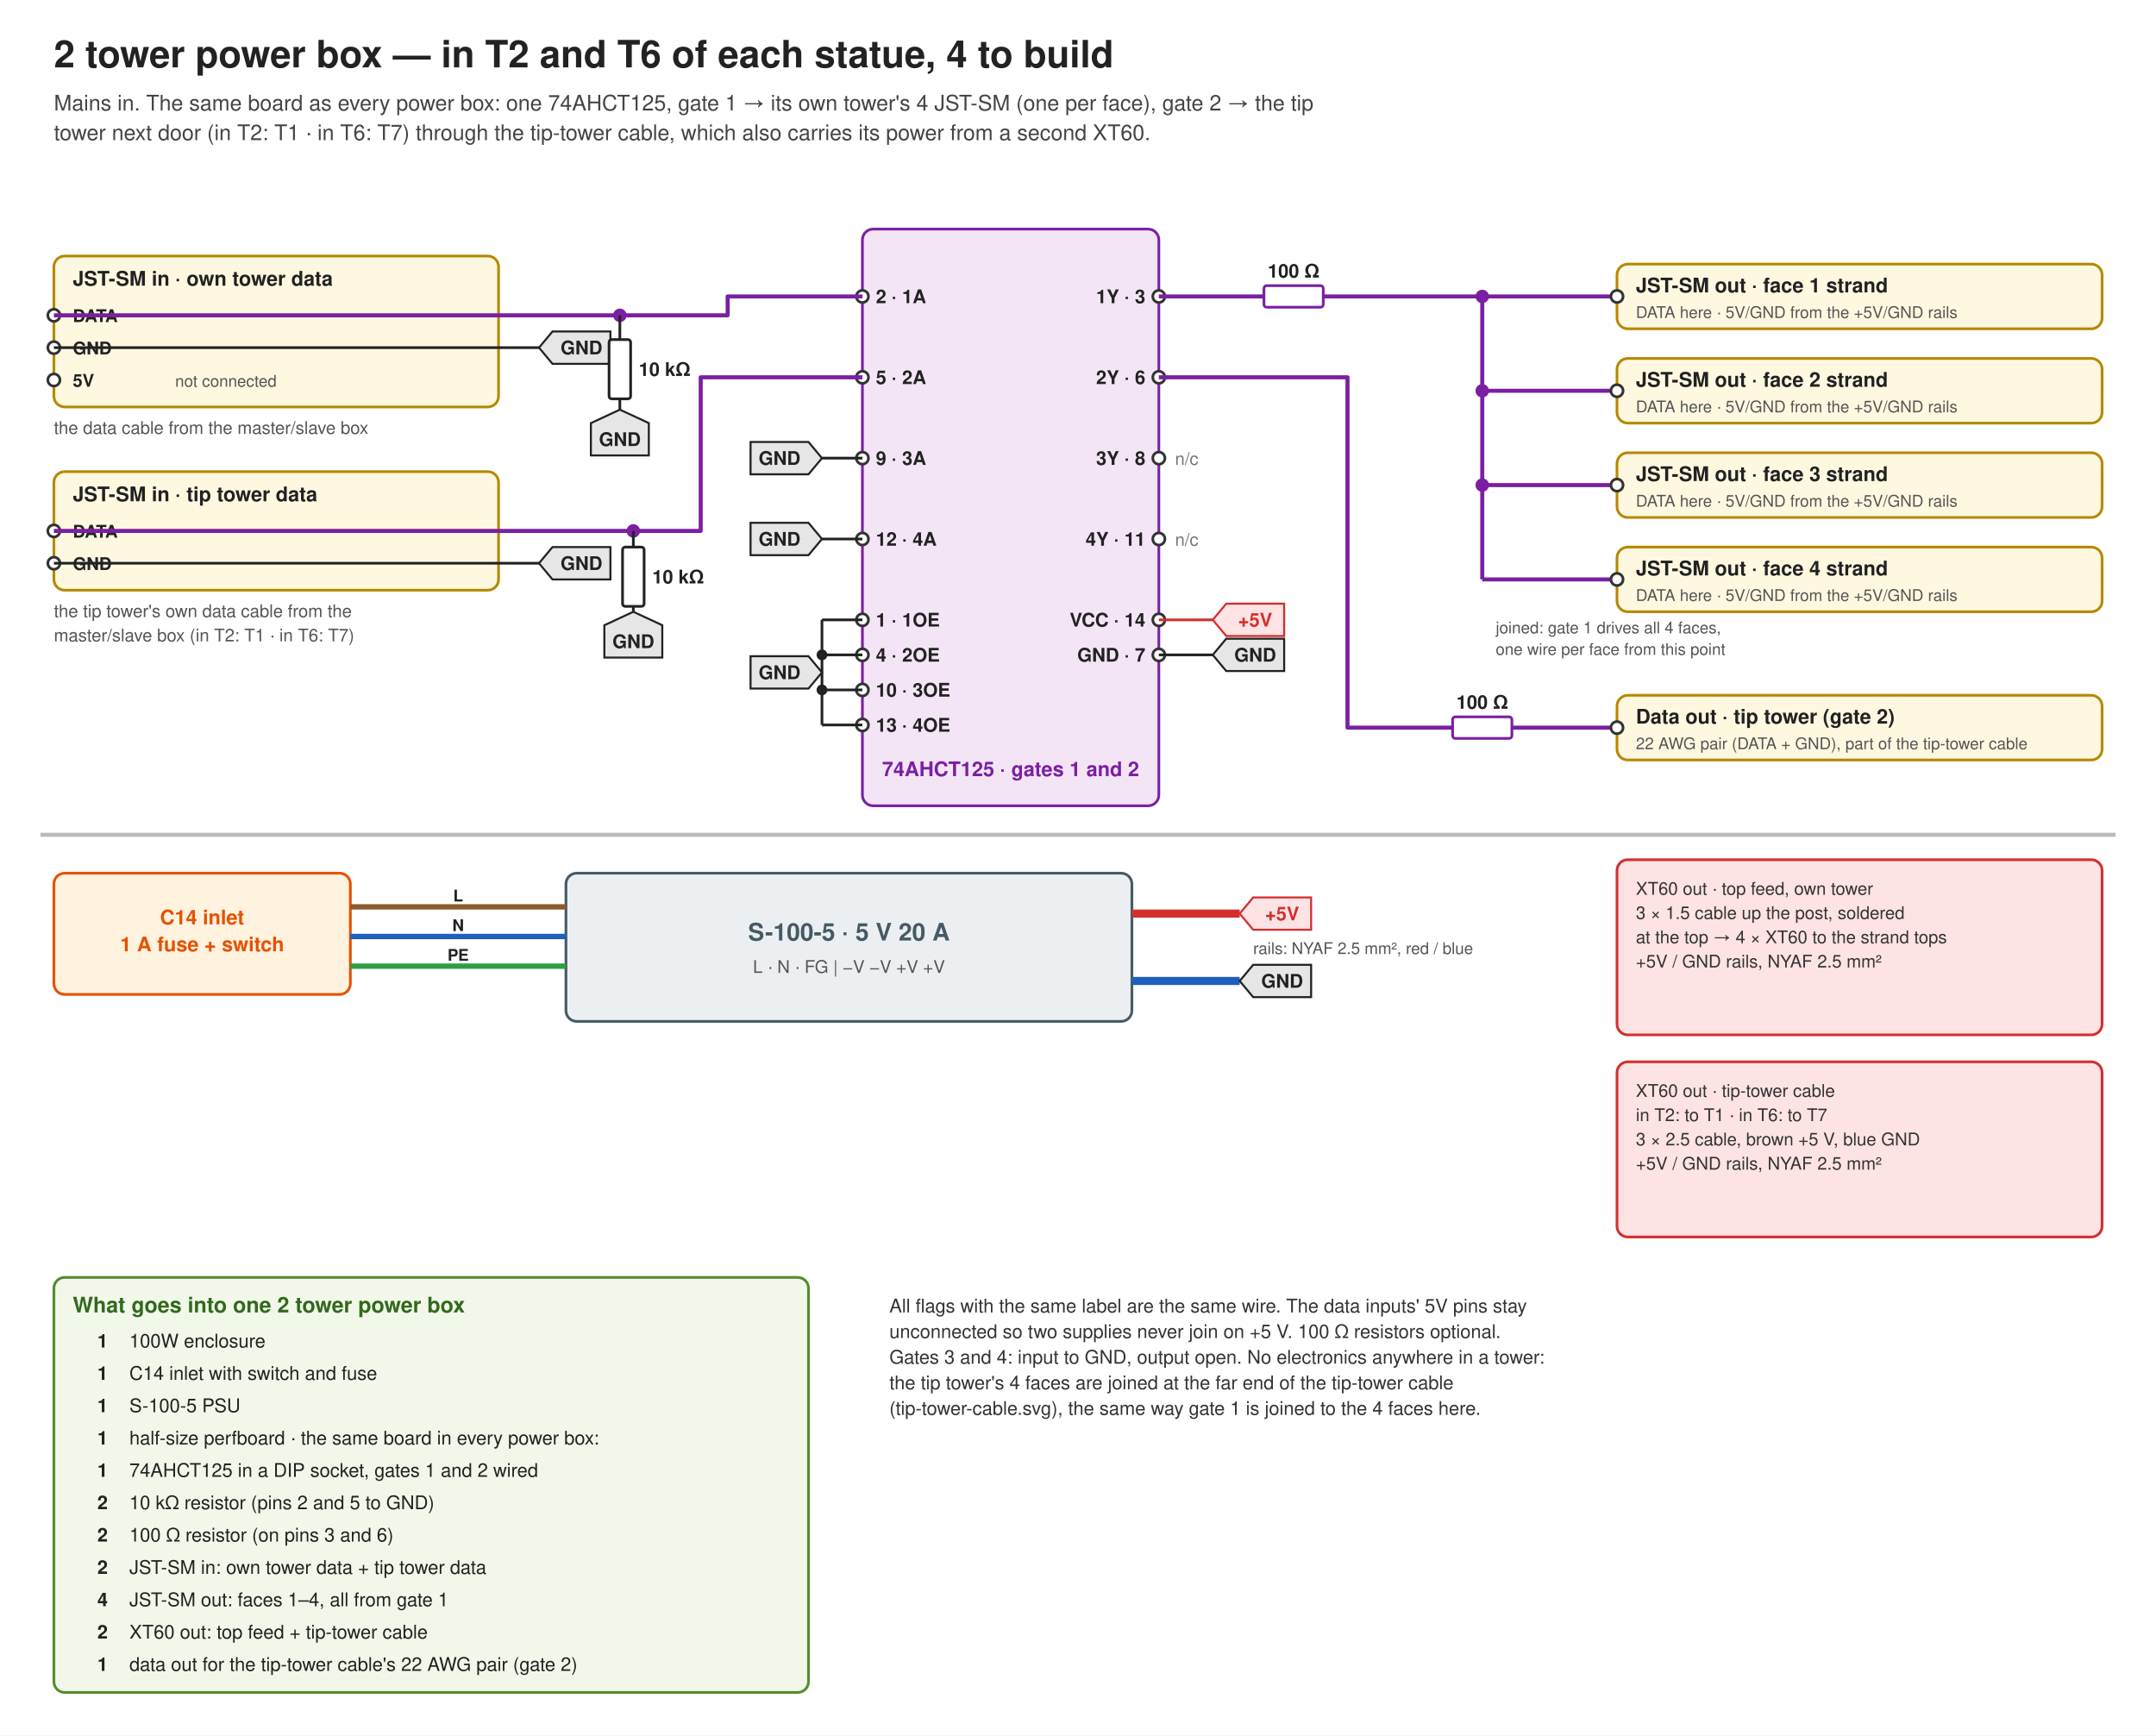
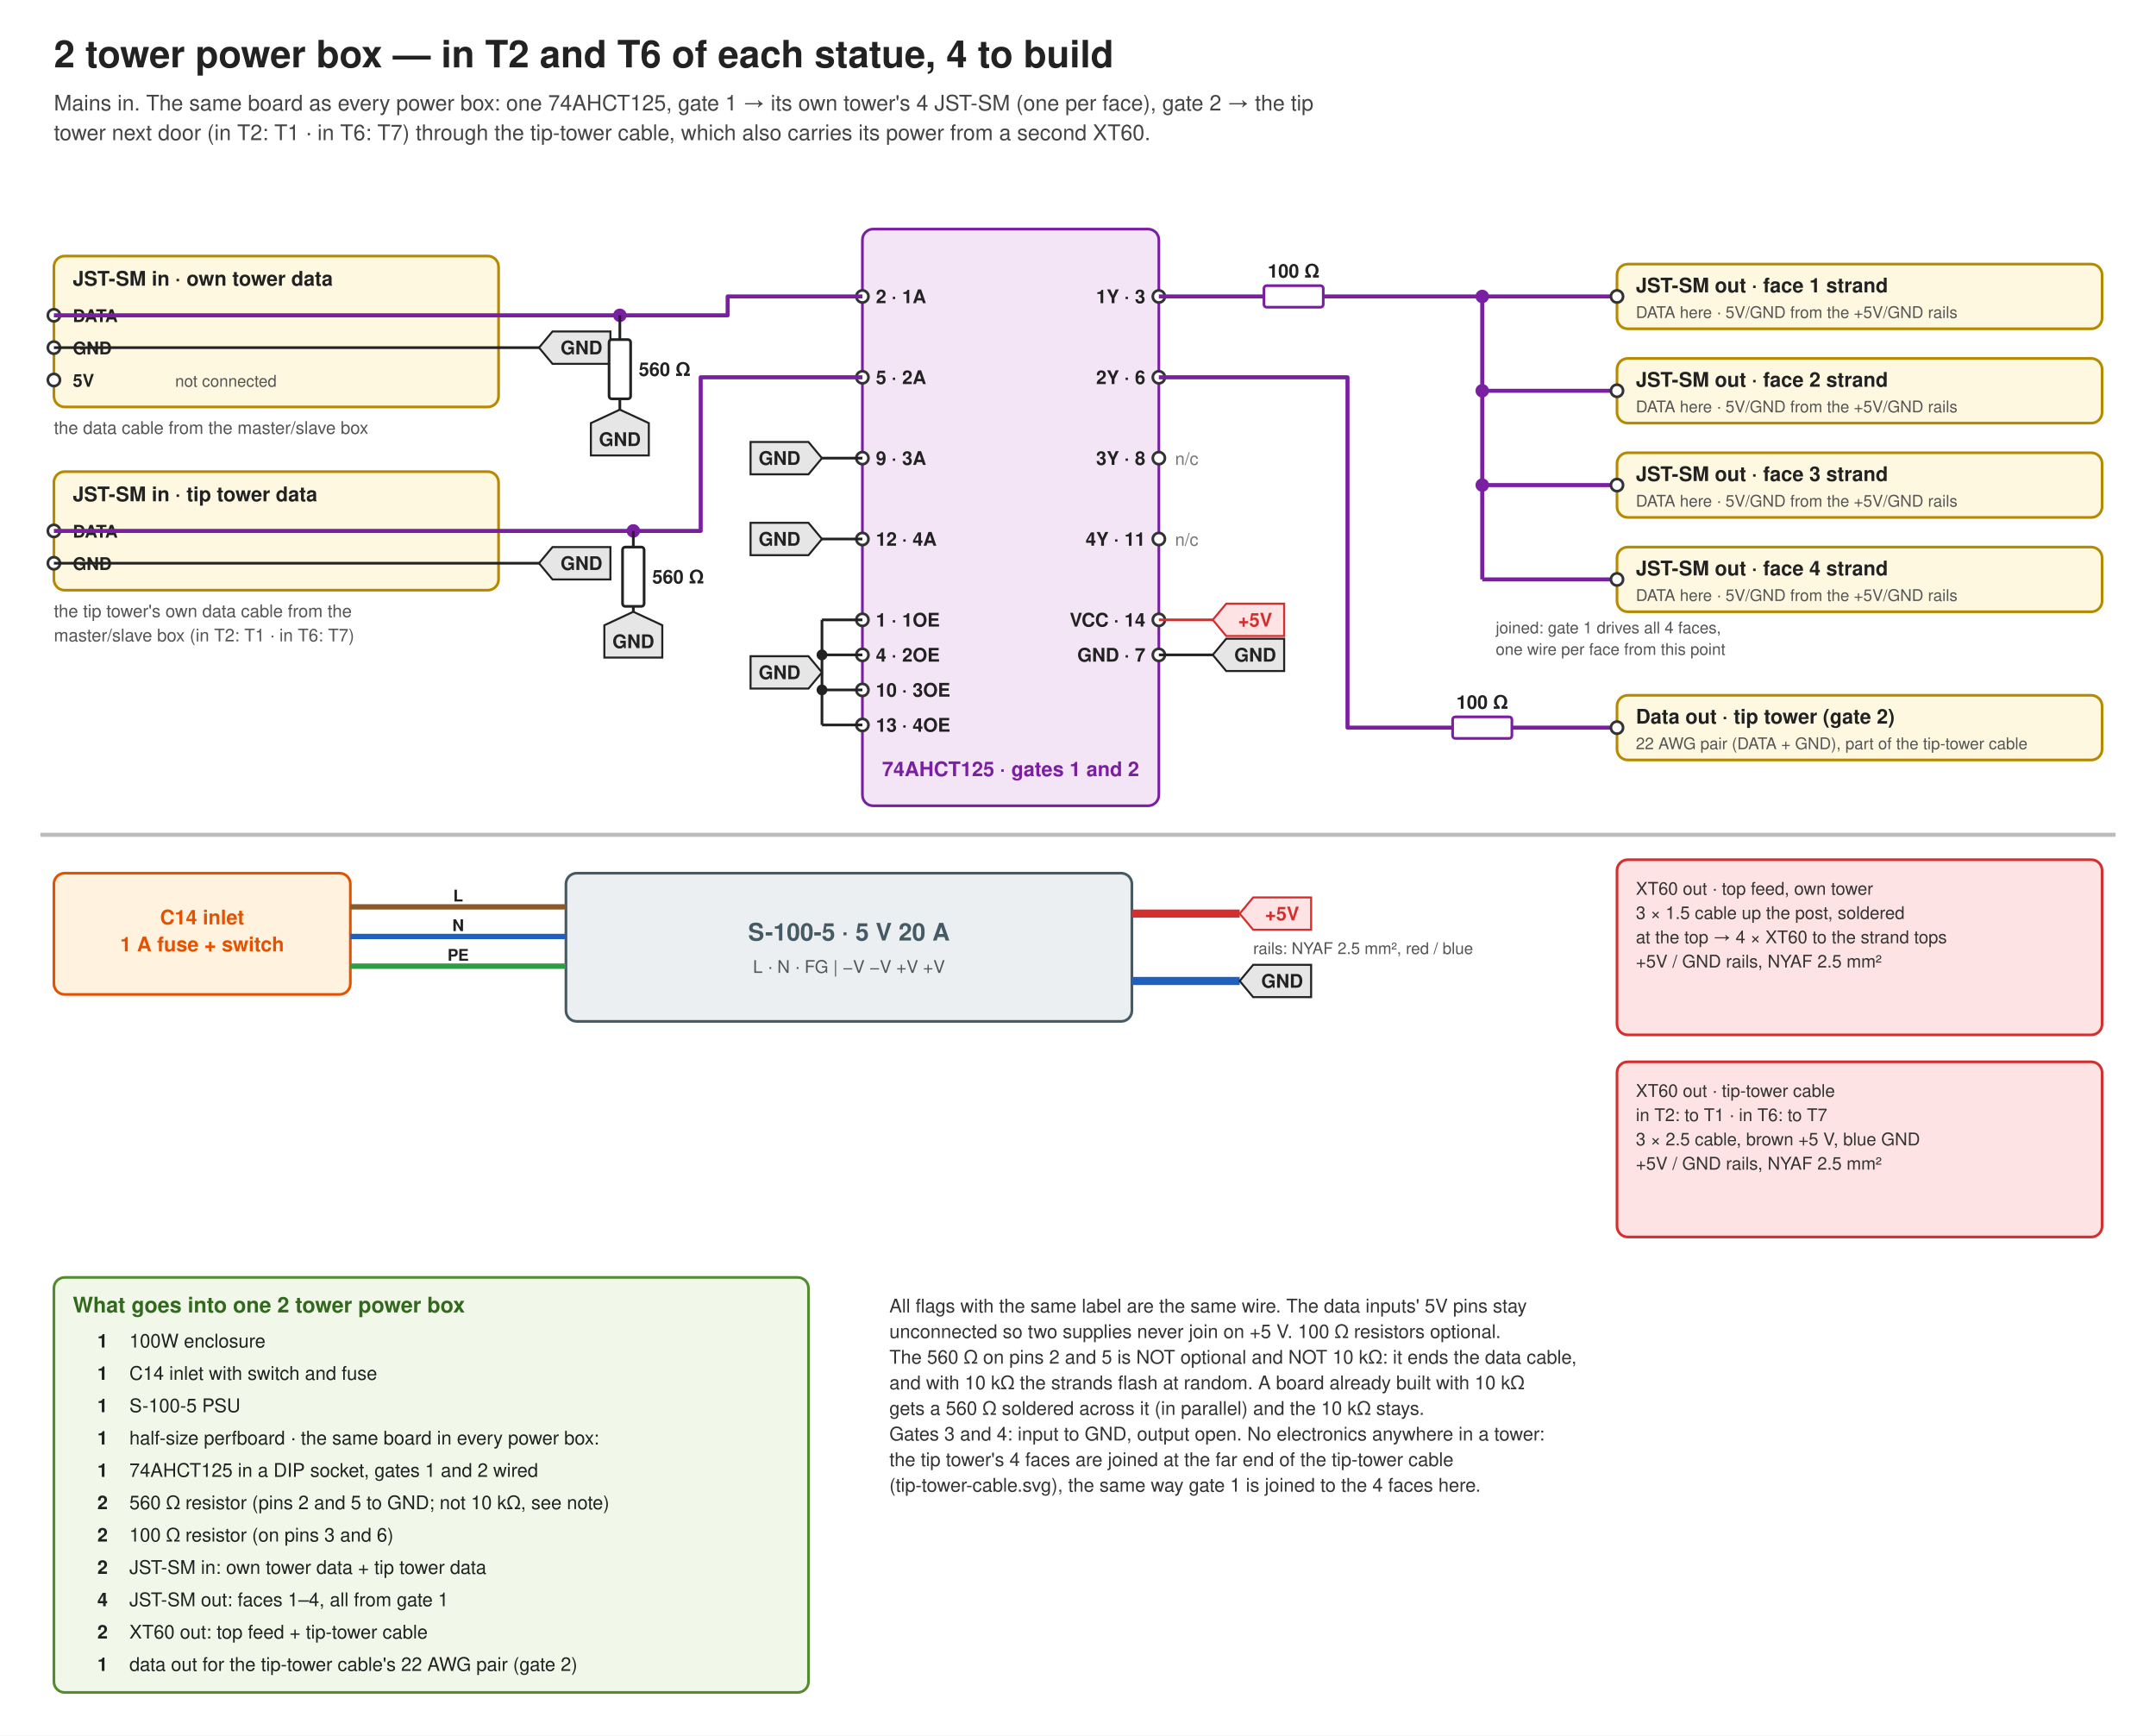
<svg xmlns="http://www.w3.org/2000/svg" width="1600" height="1288" viewBox="0 0 1600 1288">
  <rect x="0" y="0" width="1600" height="1288" rx="0" fill="#ffffff" stroke="none" stroke-width="2" />
  <text x="40" y="50" font-family="Helvetica, Arial, sans-serif" font-size="28" text-anchor="start" font-weight="bold" fill="#222">2 tower power box — in T2 and T6 of each statue, 4 to build</text>
  <text x="40" y="82" font-family="Helvetica, Arial, sans-serif" font-size="16" text-anchor="start" font-weight="normal" fill="#444">Mains in. The same board as every power box: one 74AHCT125, gate 1 → its own tower's 4 JST-SM (one per face), gate 2 → the tip</text>
  <text x="40" y="104" font-family="Helvetica, Arial, sans-serif" font-size="16" text-anchor="start" font-weight="normal" fill="#444">tower next door (in T2: T1 · in T6: T7) through the tip-tower cable, which also carries its power from a second XT60.</text>
  <rect x="640" y="170" width="220" height="428" rx="8" fill="#f3e5f5" stroke="#7b1fa2" stroke-width="2" />
  <circle cx="640" cy="220" r="4.5" fill="#fff" stroke="#333" stroke-width="2" />
  <text x="650" y="225" font-family="Helvetica, Arial, sans-serif" font-size="14" text-anchor="start" font-weight="bold" fill="#222">2 · 1A</text>
  <circle cx="860" cy="220" r="4.5" fill="#fff" stroke="#333" stroke-width="2" />
  <text x="850" y="225" font-family="Helvetica, Arial, sans-serif" font-size="14" text-anchor="end" font-weight="bold" fill="#222">1Y · 3</text>
  <circle cx="640" cy="280" r="4.5" fill="#fff" stroke="#333" stroke-width="2" />
  <text x="650" y="285" font-family="Helvetica, Arial, sans-serif" font-size="14" text-anchor="start" font-weight="bold" fill="#222">5 · 2A</text>
  <circle cx="860" cy="280" r="4.5" fill="#fff" stroke="#333" stroke-width="2" />
  <text x="850" y="285" font-family="Helvetica, Arial, sans-serif" font-size="14" text-anchor="end" font-weight="bold" fill="#222">2Y · 6</text>
  <circle cx="640" cy="340" r="4.5" fill="#fff" stroke="#333" stroke-width="2" />
  <text x="650" y="345" font-family="Helvetica, Arial, sans-serif" font-size="14" text-anchor="start" font-weight="bold" fill="#222">9 · 3A</text>
  <circle cx="860" cy="340" r="4.5" fill="#fff" stroke="#333" stroke-width="2" />
  <text x="850" y="345" font-family="Helvetica, Arial, sans-serif" font-size="14" text-anchor="end" font-weight="bold" fill="#222">3Y · 8</text>
  <polyline points="640,340 610,340" fill="none" stroke="#222222" stroke-width="2" stroke-linejoin="round" />
  <polygon points="610,340 600,328 557,328 557,352 600,352" fill="#e6e6e6" stroke="#222222" stroke-width="1.5" />
  <text x="578.5" y="345" font-family="Helvetica, Arial, sans-serif" font-size="14" text-anchor="middle" font-weight="bold" fill="#222222">GND</text>
  <text x="872" y="345" font-family="Helvetica, Arial, sans-serif" font-size="13" text-anchor="start" font-weight="normal" fill="#777">n/c</text>
  <circle cx="640" cy="400" r="4.5" fill="#fff" stroke="#333" stroke-width="2" />
  <text x="650" y="405" font-family="Helvetica, Arial, sans-serif" font-size="14" text-anchor="start" font-weight="bold" fill="#222">12 · 4A</text>
  <circle cx="860" cy="400" r="4.5" fill="#fff" stroke="#333" stroke-width="2" />
  <text x="850" y="405" font-family="Helvetica, Arial, sans-serif" font-size="14" text-anchor="end" font-weight="bold" fill="#222">4Y · 11</text>
  <polyline points="640,400 610,400" fill="none" stroke="#222222" stroke-width="2" stroke-linejoin="round" />
  <polygon points="610,400 600,388 557,388 557,412 600,412" fill="#e6e6e6" stroke="#222222" stroke-width="1.5" />
  <text x="578.5" y="405" font-family="Helvetica, Arial, sans-serif" font-size="14" text-anchor="middle" font-weight="bold" fill="#222222">GND</text>
  <text x="872" y="405" font-family="Helvetica, Arial, sans-serif" font-size="13" text-anchor="start" font-weight="normal" fill="#777">n/c</text>
  <circle cx="640" cy="460" r="4.5" fill="#fff" stroke="#333" stroke-width="2" />
  <text x="650" y="465" font-family="Helvetica, Arial, sans-serif" font-size="14" text-anchor="start" font-weight="bold" fill="#222">1 · 1OE</text>
  <polyline points="640,460 610,460" fill="none" stroke="#222222" stroke-width="2" stroke-linejoin="round" />
  <circle cx="640" cy="486" r="4.5" fill="#fff" stroke="#333" stroke-width="2" />
  <text x="650" y="491" font-family="Helvetica, Arial, sans-serif" font-size="14" text-anchor="start" font-weight="bold" fill="#222">4 · 2OE</text>
  <polyline points="640,486 610,486" fill="none" stroke="#222222" stroke-width="2" stroke-linejoin="round" />
  <circle cx="610" cy="486" r="4" fill="#222222" />
  <circle cx="640" cy="512" r="4.5" fill="#fff" stroke="#333" stroke-width="2" />
  <text x="650" y="517" font-family="Helvetica, Arial, sans-serif" font-size="14" text-anchor="start" font-weight="bold" fill="#222">10 · 3OE</text>
  <polyline points="640,512 610,512" fill="none" stroke="#222222" stroke-width="2" stroke-linejoin="round" />
  <circle cx="610" cy="512" r="4" fill="#222222" />
  <circle cx="640" cy="538" r="4.5" fill="#fff" stroke="#333" stroke-width="2" />
  <text x="650" y="543" font-family="Helvetica, Arial, sans-serif" font-size="14" text-anchor="start" font-weight="bold" fill="#222">13 · 4OE</text>
  <polyline points="640,538 610,538" fill="none" stroke="#222222" stroke-width="2" stroke-linejoin="round" />
  <polyline points="610,460 610,538" fill="none" stroke="#222222" stroke-width="2" stroke-linejoin="round" />
  <polygon points="610,499.0 600,487.0 557,487.0 557,511.0 600,511.0" fill="#e6e6e6" stroke="#222222" stroke-width="1.5" />
  <text x="578.5" y="504.0" font-family="Helvetica, Arial, sans-serif" font-size="14" text-anchor="middle" font-weight="bold" fill="#222222">GND</text>
  <circle cx="860" cy="460" r="4.5" fill="#fff" stroke="#333" stroke-width="2" />
  <text x="850" y="465" font-family="Helvetica, Arial, sans-serif" font-size="14" text-anchor="end" font-weight="bold" fill="#222">VCC · 14</text>
  <polyline points="860,460 900,460" fill="none" stroke="#d32f2f" stroke-width="2" stroke-linejoin="round" />
  <polygon points="900,460 910,448 953,448 953,472 910,472" fill="#fde3e3" stroke="#d32f2f" stroke-width="1.5" />
  <text x="931.5" y="465" font-family="Helvetica, Arial, sans-serif" font-size="14" text-anchor="middle" font-weight="bold" fill="#d32f2f">+5V</text>
  <circle cx="860" cy="486" r="4.5" fill="#fff" stroke="#333" stroke-width="2" />
  <text x="850" y="491" font-family="Helvetica, Arial, sans-serif" font-size="14" text-anchor="end" font-weight="bold" fill="#222">GND · 7</text>
  <polyline points="860,486 900,486" fill="none" stroke="#222222" stroke-width="2" stroke-linejoin="round" />
  <polygon points="900,486 910,474 953,474 953,498 910,498" fill="#e6e6e6" stroke="#222222" stroke-width="1.5" />
  <text x="931.5" y="491" font-family="Helvetica, Arial, sans-serif" font-size="14" text-anchor="middle" font-weight="bold" fill="#222222">GND</text>
  <text x="750.0" y="576" font-family="Helvetica, Arial, sans-serif" font-size="15" text-anchor="middle" font-weight="bold" fill="#7b1fa2">74AHCT125 · gates 1 and 2</text>
  <rect x="40" y="190" width="330" height="112" rx="8" fill="#fff8e1" stroke="#b58900" stroke-width="2" />
  <text x="54" y="212" font-family="Helvetica, Arial, sans-serif" font-size="15" text-anchor="start" font-weight="bold" fill="#222">JST-SM in · own tower data</text>
  <circle cx="40" cy="234" r="4.5" fill="#fff" stroke="#333" stroke-width="2" />
  <text x="54" y="239" font-family="Helvetica, Arial, sans-serif" font-size="13" text-anchor="start" font-weight="bold" fill="#222">DATA</text>
  <circle cx="40" cy="258" r="4.5" fill="#fff" stroke="#333" stroke-width="2" />
  <text x="54" y="263" font-family="Helvetica, Arial, sans-serif" font-size="13" text-anchor="start" font-weight="bold" fill="#222">GND</text>
  <circle cx="40" cy="282" r="4.5" fill="#fff" stroke="#333" stroke-width="2" />
  <text x="54" y="287" font-family="Helvetica, Arial, sans-serif" font-size="13" text-anchor="start" font-weight="bold" fill="#222">5V</text>
  <text x="130" y="287" font-family="Helvetica, Arial, sans-serif" font-size="12" text-anchor="start" font-weight="normal" fill="#555">not connected</text>
  <text x="40" y="322" font-family="Helvetica, Arial, sans-serif" font-size="13" text-anchor="start" font-weight="normal" fill="#555">the data cable from the master/slave box</text>
  <polyline points="40,258 400,258" fill="none" stroke="#222222" stroke-width="2" stroke-linejoin="round" />
  <polygon points="400,258 410,246 453,246 453,270 410,270" fill="#e6e6e6" stroke="#222222" stroke-width="1.5" />
  <text x="431.5" y="263" font-family="Helvetica, Arial, sans-serif" font-size="14" text-anchor="middle" font-weight="bold" fill="#222222">GND</text>
  <polyline points="40,234 540,234 540,220 640,220" fill="none" stroke="#7b1fa2" stroke-width="3" stroke-linejoin="round" />
  <circle cx="460" cy="234" r="5" fill="#7b1fa2" />
  <polyline points="460,234 460,304" fill="none" stroke="#222222" stroke-width="2" stroke-linejoin="round" />
  <rect x="452" y="252" width="16" height="44" rx="2" fill="#fff" stroke="#222222" stroke-width="2" />
-   <text x="474" y="279" font-family="Helvetica, Arial, sans-serif" font-size="14" text-anchor="start" font-weight="bold" fill="#222">10 kΩ</text>
+   <text x="474" y="279" font-family="Helvetica, Arial, sans-serif" font-size="14" text-anchor="start" font-weight="bold" fill="#222">560 Ω</text>
  <polygon points="460,304 481.5,314 481.5,338 438.5,338 438.5,314" fill="#e6e6e6" stroke="#222222" stroke-width="1.5" />
  <text x="460" y="331" font-family="Helvetica, Arial, sans-serif" font-size="14" text-anchor="middle" font-weight="bold" fill="#222222">GND</text>
  <polyline points="860,220 1100,220" fill="none" stroke="#7b1fa2" stroke-width="3" stroke-linejoin="round" />
  <rect x="938" y="212" width="44" height="16" rx="2" fill="#fff" stroke="#7b1fa2" stroke-width="2" />
  <text x="960" y="206" font-family="Helvetica, Arial, sans-serif" font-size="14" text-anchor="middle" font-weight="bold" fill="#222">100 Ω</text>
  <polyline points="1100,220 1100,430" fill="none" stroke="#7b1fa2" stroke-width="3" stroke-linejoin="round" />
  <polyline points="1100,220 1200,220" fill="none" stroke="#7b1fa2" stroke-width="3" stroke-linejoin="round" />
  <rect x="1200" y="196" width="360" height="48" rx="8" fill="#fff8e1" stroke="#b58900" stroke-width="2" />
  <circle cx="1200" cy="220" r="4.5" fill="#fff" stroke="#333" stroke-width="2" />
  <text x="1214" y="217" font-family="Helvetica, Arial, sans-serif" font-size="15" text-anchor="start" font-weight="bold" fill="#222">JST-SM out · face 1 strand</text>
  <text x="1214" y="236" font-family="Helvetica, Arial, sans-serif" font-size="12" text-anchor="start" font-weight="normal" fill="#555">DATA here · 5V/GND from the +5V/GND rails</text>
  <polyline points="1100,290 1200,290" fill="none" stroke="#7b1fa2" stroke-width="3" stroke-linejoin="round" />
  <circle cx="1100" cy="290" r="5" fill="#7b1fa2" />
  <rect x="1200" y="266" width="360" height="48" rx="8" fill="#fff8e1" stroke="#b58900" stroke-width="2" />
  <circle cx="1200" cy="290" r="4.5" fill="#fff" stroke="#333" stroke-width="2" />
  <text x="1214" y="287" font-family="Helvetica, Arial, sans-serif" font-size="15" text-anchor="start" font-weight="bold" fill="#222">JST-SM out · face 2 strand</text>
  <text x="1214" y="306" font-family="Helvetica, Arial, sans-serif" font-size="12" text-anchor="start" font-weight="normal" fill="#555">DATA here · 5V/GND from the +5V/GND rails</text>
  <polyline points="1100,360 1200,360" fill="none" stroke="#7b1fa2" stroke-width="3" stroke-linejoin="round" />
  <circle cx="1100" cy="360" r="5" fill="#7b1fa2" />
  <rect x="1200" y="336" width="360" height="48" rx="8" fill="#fff8e1" stroke="#b58900" stroke-width="2" />
  <circle cx="1200" cy="360" r="4.5" fill="#fff" stroke="#333" stroke-width="2" />
  <text x="1214" y="357" font-family="Helvetica, Arial, sans-serif" font-size="15" text-anchor="start" font-weight="bold" fill="#222">JST-SM out · face 3 strand</text>
  <text x="1214" y="376" font-family="Helvetica, Arial, sans-serif" font-size="12" text-anchor="start" font-weight="normal" fill="#555">DATA here · 5V/GND from the +5V/GND rails</text>
  <polyline points="1100,430 1200,430" fill="none" stroke="#7b1fa2" stroke-width="3" stroke-linejoin="round" />
  <rect x="1200" y="406" width="360" height="48" rx="8" fill="#fff8e1" stroke="#b58900" stroke-width="2" />
  <circle cx="1200" cy="430" r="4.5" fill="#fff" stroke="#333" stroke-width="2" />
  <text x="1214" y="427" font-family="Helvetica, Arial, sans-serif" font-size="15" text-anchor="start" font-weight="bold" fill="#222">JST-SM out · face 4 strand</text>
  <text x="1214" y="446" font-family="Helvetica, Arial, sans-serif" font-size="12" text-anchor="start" font-weight="normal" fill="#555">DATA here · 5V/GND from the +5V/GND rails</text>
  <circle cx="1100" cy="220" r="5" fill="#7b1fa2" />
  <text x="1110" y="470" font-family="Helvetica, Arial, sans-serif" font-size="12" text-anchor="start" font-weight="normal" fill="#555">joined: gate 1 drives all 4 faces,</text>
  <text x="1110" y="486" font-family="Helvetica, Arial, sans-serif" font-size="12" text-anchor="start" font-weight="normal" fill="#555">one wire per face from this point</text>
  <rect x="40" y="350" width="330" height="88" rx="8" fill="#fff8e1" stroke="#b58900" stroke-width="2" />
  <text x="54" y="372" font-family="Helvetica, Arial, sans-serif" font-size="15" text-anchor="start" font-weight="bold" fill="#222">JST-SM in · tip tower data</text>
  <circle cx="40" cy="394" r="4.5" fill="#fff" stroke="#333" stroke-width="2" />
  <text x="54" y="399" font-family="Helvetica, Arial, sans-serif" font-size="13" text-anchor="start" font-weight="bold" fill="#222">DATA</text>
  <circle cx="40" cy="418" r="4.5" fill="#fff" stroke="#333" stroke-width="2" />
  <text x="54" y="423" font-family="Helvetica, Arial, sans-serif" font-size="13" text-anchor="start" font-weight="bold" fill="#222">GND</text>
  <text x="40" y="458" font-family="Helvetica, Arial, sans-serif" font-size="13" text-anchor="start" font-weight="normal" fill="#555">the tip tower's own data cable from the</text>
  <text x="40" y="476" font-family="Helvetica, Arial, sans-serif" font-size="13" text-anchor="start" font-weight="normal" fill="#555">master/slave box (in T2: T1 · in T6: T7)</text>
  <polyline points="40,418 400,418" fill="none" stroke="#222222" stroke-width="2" stroke-linejoin="round" />
  <polygon points="400,418 410,406 453,406 453,430 410,430" fill="#e6e6e6" stroke="#222222" stroke-width="1.5" />
  <text x="431.5" y="423" font-family="Helvetica, Arial, sans-serif" font-size="14" text-anchor="middle" font-weight="bold" fill="#222222">GND</text>
  <polyline points="40,394 520,394 520,280 640,280" fill="none" stroke="#7b1fa2" stroke-width="3" stroke-linejoin="round" />
  <circle cx="470" cy="394" r="5" fill="#7b1fa2" />
  <polyline points="470,394 470,454" fill="none" stroke="#222222" stroke-width="2" stroke-linejoin="round" />
  <rect x="462" y="406" width="16" height="44" rx="2" fill="#fff" stroke="#222222" stroke-width="2" />
-   <text x="484" y="433" font-family="Helvetica, Arial, sans-serif" font-size="14" text-anchor="start" font-weight="bold" fill="#222">10 kΩ</text>
+   <text x="484" y="433" font-family="Helvetica, Arial, sans-serif" font-size="14" text-anchor="start" font-weight="bold" fill="#222">560 Ω</text>
  <polygon points="470,454 491.5,464 491.5,488 448.5,488 448.5,464" fill="#e6e6e6" stroke="#222222" stroke-width="1.5" />
  <text x="470" y="481" font-family="Helvetica, Arial, sans-serif" font-size="14" text-anchor="middle" font-weight="bold" fill="#222222">GND</text>
  <polyline points="860,280 1000,280 1000,540 1200,540" fill="none" stroke="#7b1fa2" stroke-width="3" stroke-linejoin="round" />
  <rect x="1078" y="532" width="44" height="16" rx="2" fill="#fff" stroke="#7b1fa2" stroke-width="2" />
  <text x="1100" y="526" font-family="Helvetica, Arial, sans-serif" font-size="14" text-anchor="middle" font-weight="bold" fill="#222">100 Ω</text>
  <rect x="1200" y="516" width="360" height="48" rx="8" fill="#fff8e1" stroke="#b58900" stroke-width="2" />
  <circle cx="1200" cy="540" r="4.5" fill="#fff" stroke="#333" stroke-width="2" />
  <text x="1214" y="537" font-family="Helvetica, Arial, sans-serif" font-size="15" text-anchor="start" font-weight="bold" fill="#222">Data out · tip tower (gate 2)</text>
  <text x="1214" y="556" font-family="Helvetica, Arial, sans-serif" font-size="12" text-anchor="start" font-weight="normal" fill="#555">22 AWG pair (DATA + GND), part of the tip-tower cable</text>
  <rect x="30" y="618" width="1540" height="3" rx="0" fill="#bbb" stroke="none" stroke-width="2" />
  <rect x="40" y="648" width="220" height="90" rx="8" fill="#fff3e0" stroke="#e65100" stroke-width="2" />
  <text x="150" y="686" font-family="Helvetica, Arial, sans-serif" font-size="15" text-anchor="middle" font-weight="bold" fill="#e65100">C14 inlet</text>
  <text x="150" y="706" font-family="Helvetica, Arial, sans-serif" font-size="15" text-anchor="middle" font-weight="bold" fill="#e65100">1 A fuse + switch</text>
  <rect x="420" y="648" width="420" height="110" rx="8" fill="#eceff1" stroke="#455a64" stroke-width="2" />
  <text x="630" y="698" font-family="Helvetica, Arial, sans-serif" font-size="18" text-anchor="middle" font-weight="bold" fill="#455a64">S-100-5 · 5 V 20 A</text>
  <text x="630" y="722" font-family="Helvetica, Arial, sans-serif" font-size="13" text-anchor="middle" font-weight="normal" fill="#555">L · N · FG   |   −V −V +V +V</text>
  <polyline points="260,673 420,673" fill="none" stroke="#8b5a2b" stroke-width="4" stroke-linejoin="round" />
  <text x="340" y="669" font-family="Helvetica, Arial, sans-serif" font-size="12" text-anchor="middle" font-weight="bold" fill="#222">L</text>
  <polyline points="260,695 420,695" fill="none" stroke="#1f5fbf" stroke-width="4" stroke-linejoin="round" />
  <text x="340" y="691" font-family="Helvetica, Arial, sans-serif" font-size="12" text-anchor="middle" font-weight="bold" fill="#222">N</text>
  <polyline points="260,717 420,717" fill="none" stroke="#2e9e44" stroke-width="4" stroke-linejoin="round" />
  <text x="340" y="713" font-family="Helvetica, Arial, sans-serif" font-size="12" text-anchor="middle" font-weight="bold" fill="#222">PE</text>
  <polyline points="840,678 920,678" fill="none" stroke="#d32f2f" stroke-width="6" stroke-linejoin="round" />
  <polygon points="920,678 930,666 973,666 973,690 930,690" fill="#fde3e3" stroke="#d32f2f" stroke-width="1.5" />
  <text x="951.5" y="683" font-family="Helvetica, Arial, sans-serif" font-size="14" text-anchor="middle" font-weight="bold" fill="#d32f2f">+5V</text>
  <polyline points="840,728 920,728" fill="none" stroke="#1f5fbf" stroke-width="6" stroke-linejoin="round" />
  <polygon points="920,728 930,716 973,716 973,740 930,740" fill="#e6e6e6" stroke="#222222" stroke-width="1.5" />
  <text x="951.5" y="733" font-family="Helvetica, Arial, sans-serif" font-size="14" text-anchor="middle" font-weight="bold" fill="#222222">GND</text>
  <text x="930" y="708" font-family="Helvetica, Arial, sans-serif" font-size="12" text-anchor="start" font-weight="normal" fill="#555">rails: NYAF 2.5 mm², red / blue</text>
  <rect x="1200" y="638" width="360" height="130" rx="8" fill="#fde3e3" stroke="#d32f2f" stroke-width="2" />
  <text x="1214" y="664" font-family="Helvetica, Arial, sans-serif" font-size="13" text-anchor="start" font-weight="normal" fill="#333">XT60 out · top feed, own tower</text>
  <text x="1214" y="682" font-family="Helvetica, Arial, sans-serif" font-size="13" text-anchor="start" font-weight="normal" fill="#333">3 × 1.5 cable up the post, soldered</text>
  <text x="1214" y="700" font-family="Helvetica, Arial, sans-serif" font-size="13" text-anchor="start" font-weight="normal" fill="#333">at the top → 4 × XT60 to the strand tops</text>
  <text x="1214" y="718" font-family="Helvetica, Arial, sans-serif" font-size="13" text-anchor="start" font-weight="normal" fill="#333">+5V / GND rails, NYAF 2.5 mm²</text>
  <rect x="1200" y="788" width="360" height="130" rx="8" fill="#fde3e3" stroke="#d32f2f" stroke-width="2" />
  <text x="1214" y="814" font-family="Helvetica, Arial, sans-serif" font-size="13" text-anchor="start" font-weight="normal" fill="#333">XT60 out · tip-tower cable</text>
  <text x="1214" y="832" font-family="Helvetica, Arial, sans-serif" font-size="13" text-anchor="start" font-weight="normal" fill="#333">in T2: to T1 · in T6: to T7</text>
  <text x="1214" y="850" font-family="Helvetica, Arial, sans-serif" font-size="13" text-anchor="start" font-weight="normal" fill="#333">3 × 2.5 cable, brown +5 V, blue GND</text>
  <text x="1214" y="868" font-family="Helvetica, Arial, sans-serif" font-size="13" text-anchor="start" font-weight="normal" fill="#333">+5V / GND rails, NYAF 2.5 mm²</text>
  <rect x="40" y="948" width="560" height="308" rx="8" fill="#f1f8e9" stroke="#558b2f" stroke-width="2" />
  <text x="54" y="974" font-family="Helvetica, Arial, sans-serif" font-size="16" text-anchor="start" font-weight="bold" fill="#33691e">What goes into one 2 tower power box</text>
  <text x="80" y="1000" font-family="Helvetica, Arial, sans-serif" font-size="14" text-anchor="end" font-weight="bold" fill="#222">1</text>
  <text x="96" y="1000" font-family="Helvetica, Arial, sans-serif" font-size="14" text-anchor="start" font-weight="normal" fill="#222">100W enclosure</text>
  <text x="80" y="1024" font-family="Helvetica, Arial, sans-serif" font-size="14" text-anchor="end" font-weight="bold" fill="#222">1</text>
  <text x="96" y="1024" font-family="Helvetica, Arial, sans-serif" font-size="14" text-anchor="start" font-weight="normal" fill="#222">C14 inlet with switch and fuse</text>
  <text x="80" y="1048" font-family="Helvetica, Arial, sans-serif" font-size="14" text-anchor="end" font-weight="bold" fill="#222">1</text>
  <text x="96" y="1048" font-family="Helvetica, Arial, sans-serif" font-size="14" text-anchor="start" font-weight="normal" fill="#222">S-100-5 PSU</text>
  <text x="80" y="1072" font-family="Helvetica, Arial, sans-serif" font-size="14" text-anchor="end" font-weight="bold" fill="#222">1</text>
  <text x="96" y="1072" font-family="Helvetica, Arial, sans-serif" font-size="14" text-anchor="start" font-weight="normal" fill="#222">half-size perfboard · the same board in every power box:</text>
  <text x="80" y="1096" font-family="Helvetica, Arial, sans-serif" font-size="14" text-anchor="end" font-weight="bold" fill="#222">1</text>
  <text x="96" y="1096" font-family="Helvetica, Arial, sans-serif" font-size="14" text-anchor="start" font-weight="normal" fill="#222">74AHCT125 in a DIP socket, gates 1 and 2 wired</text>
  <text x="80" y="1120" font-family="Helvetica, Arial, sans-serif" font-size="14" text-anchor="end" font-weight="bold" fill="#222">2</text>
-   <text x="96" y="1120" font-family="Helvetica, Arial, sans-serif" font-size="14" text-anchor="start" font-weight="normal" fill="#222">10 kΩ resistor (pins 2 and 5 to GND)</text>
+   <text x="96" y="1120" font-family="Helvetica, Arial, sans-serif" font-size="14" text-anchor="start" font-weight="normal" fill="#222">560 Ω resistor (pins 2 and 5 to GND; not 10 kΩ, see note)</text>
  <text x="80" y="1144" font-family="Helvetica, Arial, sans-serif" font-size="14" text-anchor="end" font-weight="bold" fill="#222">2</text>
  <text x="96" y="1144" font-family="Helvetica, Arial, sans-serif" font-size="14" text-anchor="start" font-weight="normal" fill="#222">100 Ω resistor (on pins 3 and 6)</text>
  <text x="80" y="1168" font-family="Helvetica, Arial, sans-serif" font-size="14" text-anchor="end" font-weight="bold" fill="#222">2</text>
  <text x="96" y="1168" font-family="Helvetica, Arial, sans-serif" font-size="14" text-anchor="start" font-weight="normal" fill="#222">JST-SM in: own tower data + tip tower data</text>
  <text x="80" y="1192" font-family="Helvetica, Arial, sans-serif" font-size="14" text-anchor="end" font-weight="bold" fill="#222">4</text>
  <text x="96" y="1192" font-family="Helvetica, Arial, sans-serif" font-size="14" text-anchor="start" font-weight="normal" fill="#222">JST-SM out: faces 1–4, all from gate 1</text>
  <text x="80" y="1216" font-family="Helvetica, Arial, sans-serif" font-size="14" text-anchor="end" font-weight="bold" fill="#222">2</text>
  <text x="96" y="1216" font-family="Helvetica, Arial, sans-serif" font-size="14" text-anchor="start" font-weight="normal" fill="#222">XT60 out: top feed + tip-tower cable</text>
  <text x="80" y="1240" font-family="Helvetica, Arial, sans-serif" font-size="14" text-anchor="end" font-weight="bold" fill="#222">1</text>
  <text x="96" y="1240" font-family="Helvetica, Arial, sans-serif" font-size="14" text-anchor="start" font-weight="normal" fill="#222">data out for the tip-tower cable's 22 AWG pair (gate 2)</text>
  <text x="660" y="974" font-family="Helvetica, Arial, sans-serif" font-size="14" text-anchor="start" font-weight="normal" fill="#333">All flags with the same label are the same wire. The data inputs' 5V pins stay</text>
  <text x="660" y="993" font-family="Helvetica, Arial, sans-serif" font-size="14" text-anchor="start" font-weight="normal" fill="#333">unconnected so two supplies never join on +5 V. 100 Ω resistors optional.</text>
-   <text x="660" y="1012" font-family="Helvetica, Arial, sans-serif" font-size="14" text-anchor="start" font-weight="normal" fill="#333">Gates 3 and 4: input to GND, output open. No electronics anywhere in a tower:</text>
-   <text x="660" y="1031" font-family="Helvetica, Arial, sans-serif" font-size="14" text-anchor="start" font-weight="normal" fill="#333">the tip tower's 4 faces are joined at the far end of the tip-tower cable</text>
-   <text x="660" y="1050" font-family="Helvetica, Arial, sans-serif" font-size="14" text-anchor="start" font-weight="normal" fill="#333">(tip-tower-cable.svg), the same way gate 1 is joined to the 4 faces here.</text>
+   <text x="660" y="1012" font-family="Helvetica, Arial, sans-serif" font-size="14" text-anchor="start" font-weight="normal" fill="#333">The 560 Ω on pins 2 and 5 is NOT optional and NOT 10 kΩ: it ends the data cable,</text>
+   <text x="660" y="1031" font-family="Helvetica, Arial, sans-serif" font-size="14" text-anchor="start" font-weight="normal" fill="#333">and with 10 kΩ the strands flash at random. A board already built with 10 kΩ</text>
+   <text x="660" y="1050" font-family="Helvetica, Arial, sans-serif" font-size="14" text-anchor="start" font-weight="normal" fill="#333">gets a 560 Ω soldered across it (in parallel) and the 10 kΩ stays.</text>
+   <text x="660" y="1069" font-family="Helvetica, Arial, sans-serif" font-size="14" text-anchor="start" font-weight="normal" fill="#333">Gates 3 and 4: input to GND, output open. No electronics anywhere in a tower:</text>
+   <text x="660" y="1088" font-family="Helvetica, Arial, sans-serif" font-size="14" text-anchor="start" font-weight="normal" fill="#333">the tip tower's 4 faces are joined at the far end of the tip-tower cable</text>
+   <text x="660" y="1107" font-family="Helvetica, Arial, sans-serif" font-size="14" text-anchor="start" font-weight="normal" fill="#333">(tip-tower-cable.svg), the same way gate 1 is joined to the 4 faces here.</text>
</svg>
